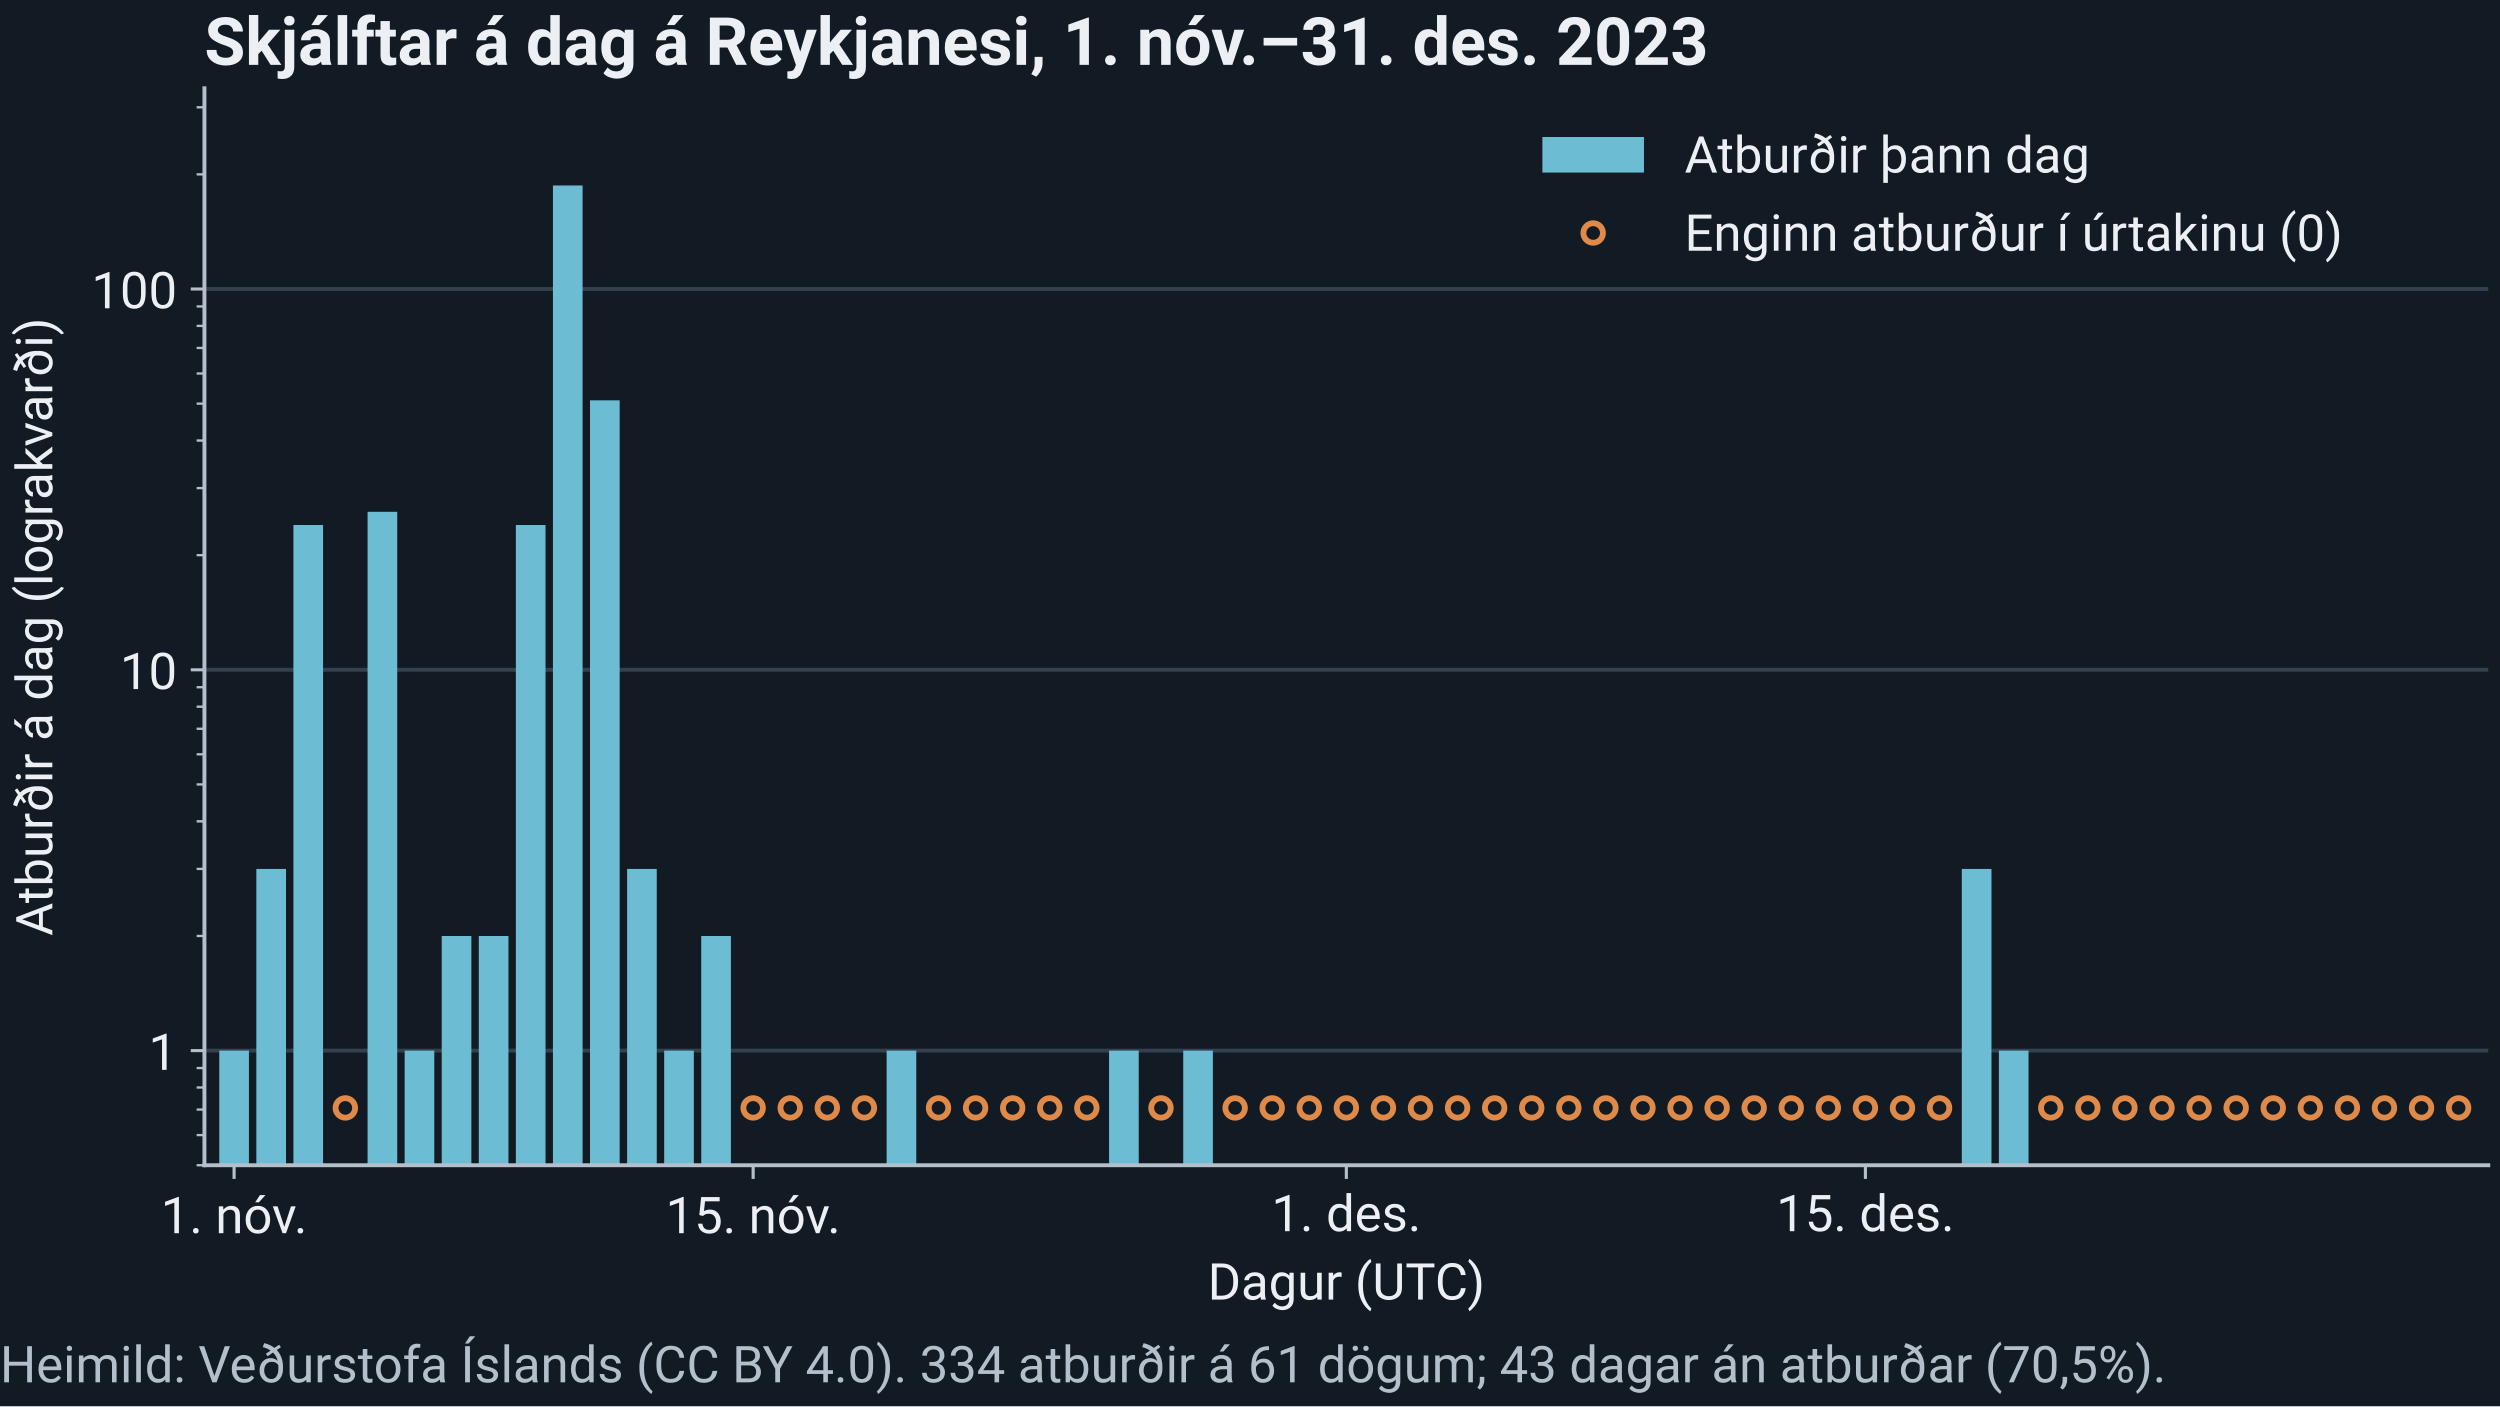
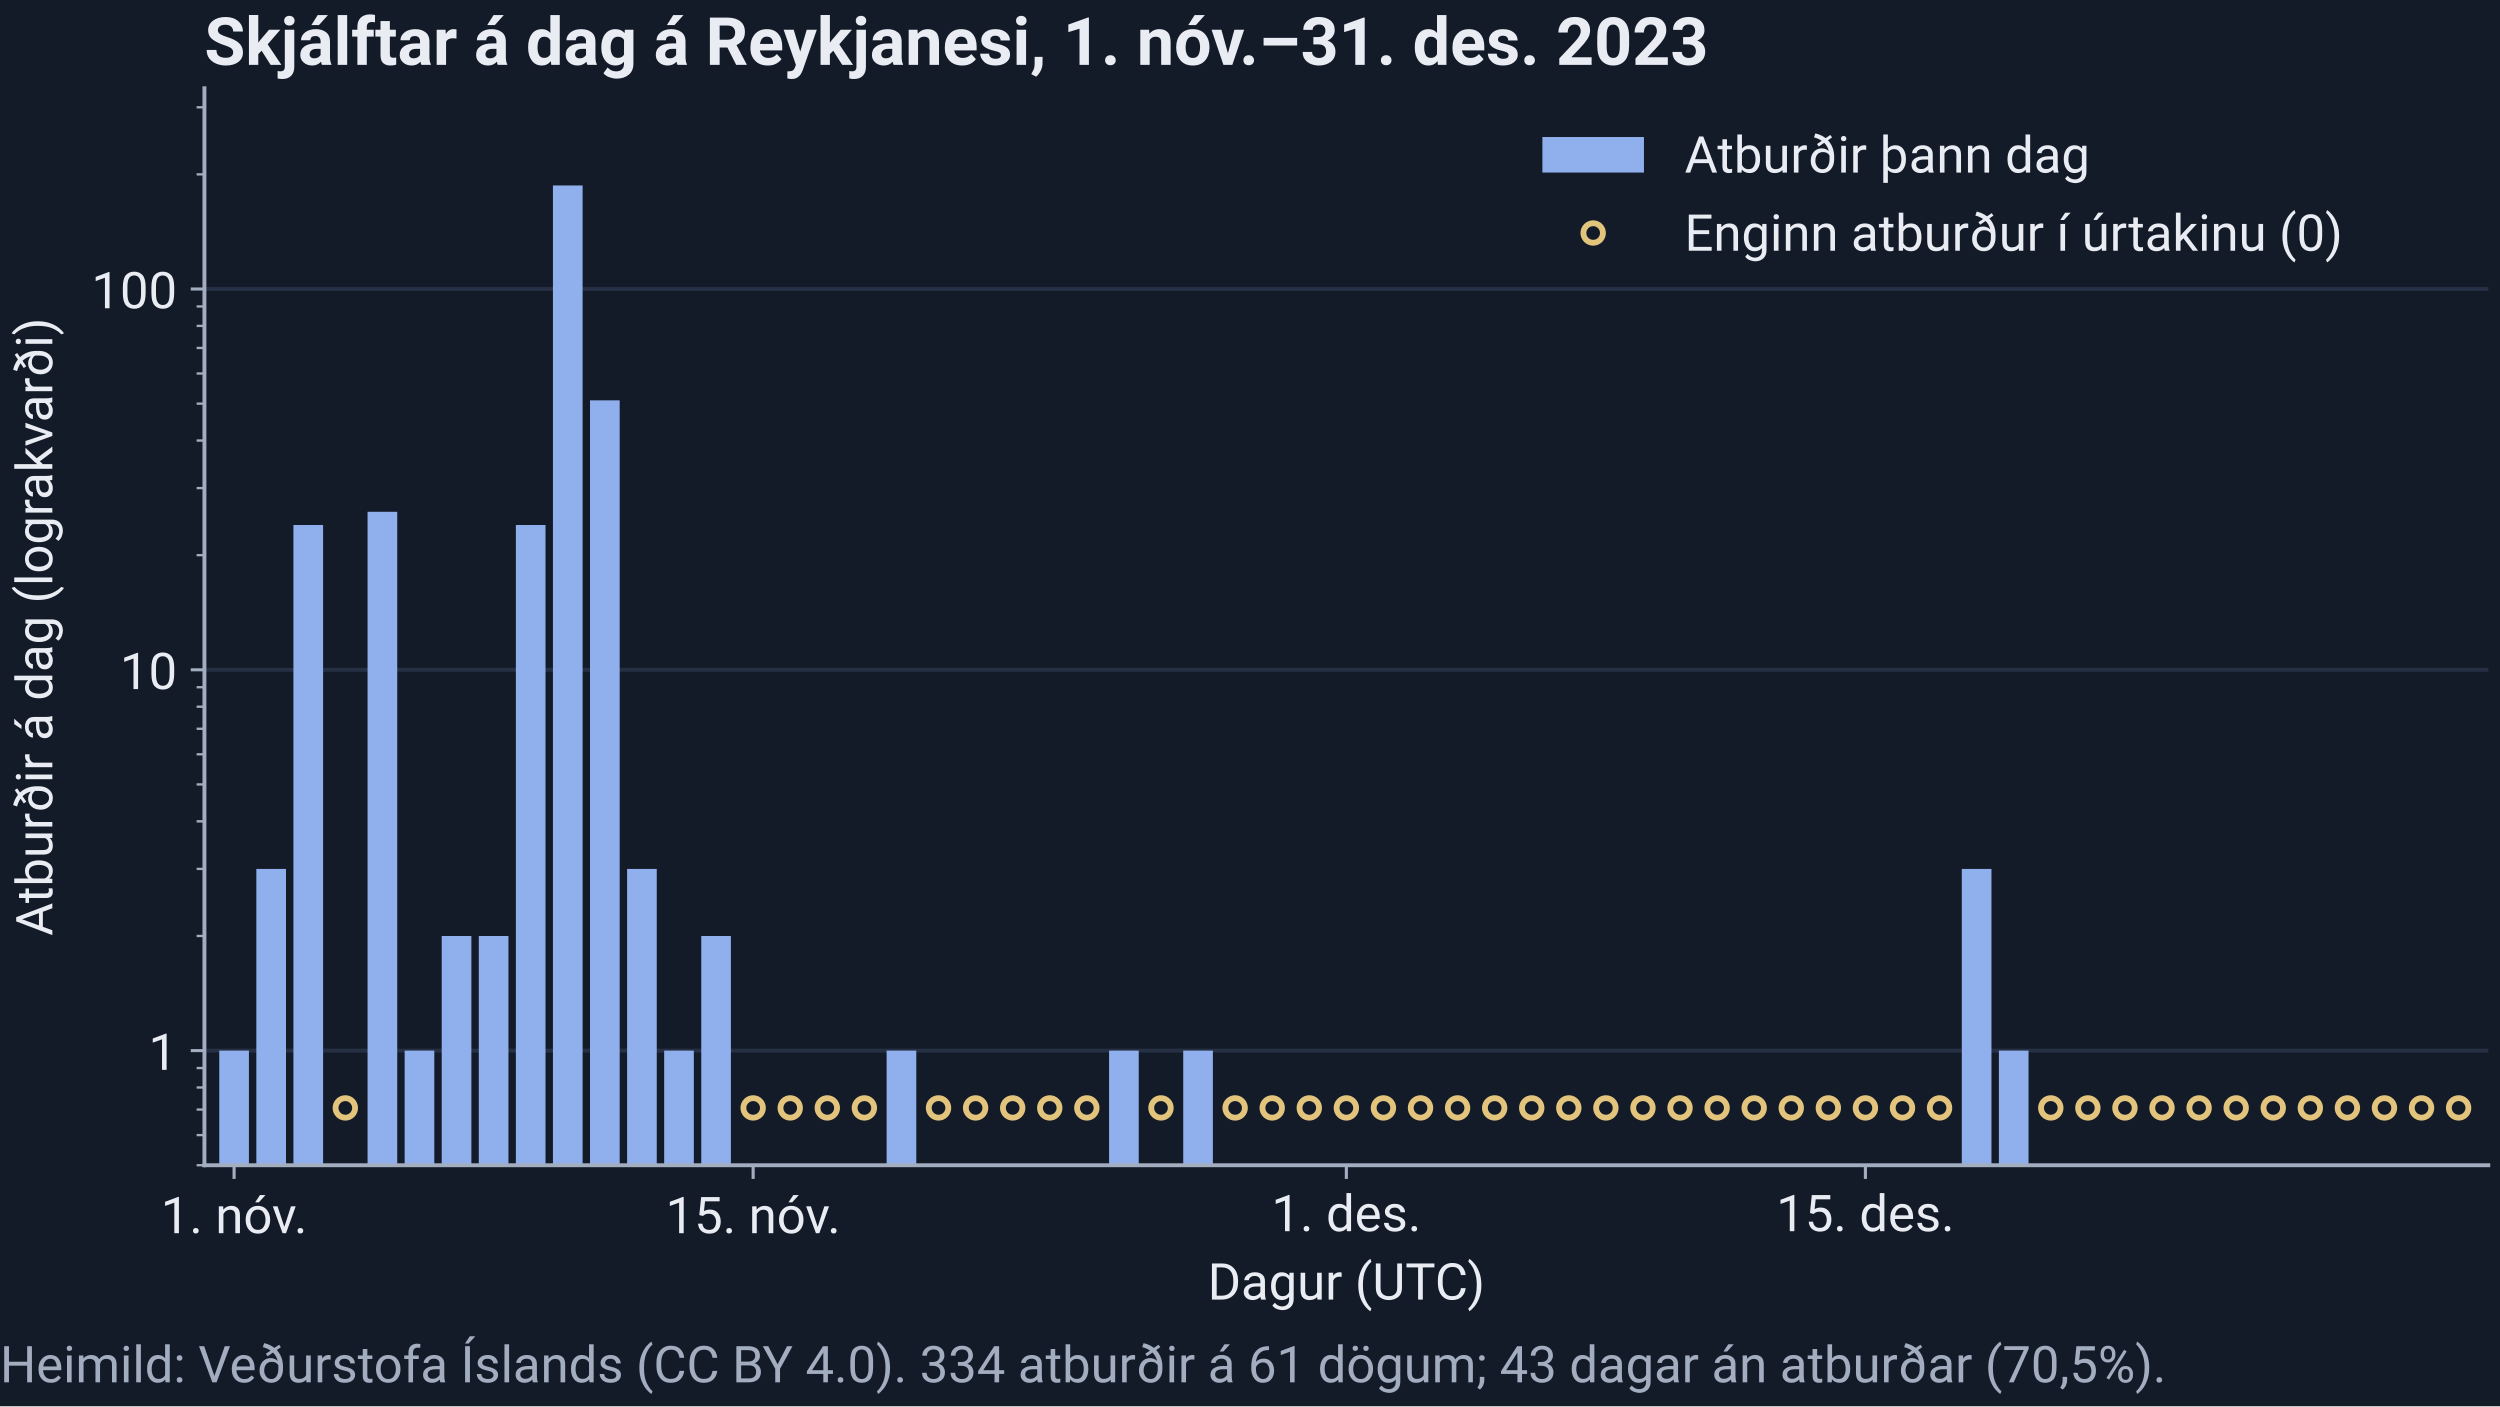
<svg xmlns="http://www.w3.org/2000/svg" xmlns:xlink="http://www.w3.org/1999/xlink" width="640pt" height="360pt" viewBox="0 0 640 360" version="1.1">
  <defs>
    <style type="text/css">*{stroke-linejoin: round; stroke-linecap: butt}</style>
  </defs>
  <g id="figure_1">
    <g id="patch_1">
-       <path d="M 0 360  L 640 360  L 640 0  L 0 0  z " style="fill: #121a23" />
+       <path d="M 0 360  L 640 360  L 640 0  L 0 0  z " style="fill: #141b28" />
    </g>
    <g id="axes_1">
      <g id="patch_2">
-         <path d="M 52.335 298.3  L 637 298.3  L 637 22.598  L 52.335 22.598  z " style="fill: #121a23" />
+         <path d="M 52.335 298.3  L 637 298.3  L 637 22.598  L 52.335 22.598  z " style="fill: #141b28" />
      </g>
      <g id="matplotlib.axis_1">
        <g id="xtick_1">
          <g id="line2d_1">
            <defs>
-               <path id="m4fb02575da" d="M 0 0  L 0 3.5  " style="stroke: #b4bfcc; stroke-width: 0.8" />
+               <path id="m8112f1a602" d="M 0 0  L 0 3.5  " style="stroke: #a3adc0; stroke-width: 0.8" />
            </defs>
            <g>
-               <use xlink:href="#m4fb02575da" x="59.928" y="298.3" style="fill: #b4bfcc; stroke: #b4bfcc; stroke-width: 0.8" />
+               <use xlink:href="#m8112f1a602" x="59.928" y="298.3" style="fill: #a3adc0; stroke: #a3adc0; stroke-width: 0.8" />
            </g>
          </g>
          <g id="text_1">
-             <text style="font-size: 13px; font-family: '-apple-system', 'BlinkMacSystemFont', 'Segoe UI', 'Roboto', 'Helvetica Neue', 'Arial', 'DejaVu Sans', sans-serif; text-anchor: middle; fill: #eceff3" x="59.928" y="315.698" transform="rotate(-0 59.92805 315.6977)">1. nóv.</text>
+             <text style="font-size: 13px; font-family: '-apple-system', 'BlinkMacSystemFont', 'Segoe UI', 'Roboto', 'Helvetica Neue', 'Arial', 'DejaVu Sans', sans-serif; text-anchor: middle; fill: #e9ecf2" x="59.928" y="315.698" transform="rotate(-0 59.92805 315.6977)">1. nóv.</text>
          </g>
        </g>
        <g id="xtick_2">
          <g id="line2d_2">
            <g>
-               <use xlink:href="#m4fb02575da" x="192.806" y="298.3" style="fill: #b4bfcc; stroke: #b4bfcc; stroke-width: 0.8" />
+               <use xlink:href="#m8112f1a602" x="192.806" y="298.3" style="fill: #a3adc0; stroke: #a3adc0; stroke-width: 0.8" />
            </g>
          </g>
          <g id="text_2">
-             <text style="font-size: 13px; font-family: '-apple-system', 'BlinkMacSystemFont', 'Segoe UI', 'Roboto', 'Helvetica Neue', 'Arial', 'DejaVu Sans', sans-serif; text-anchor: middle; fill: #eceff3" x="192.806" y="315.698" transform="rotate(-0 192.8064 315.6977)">15. nóv.</text>
+             <text style="font-size: 13px; font-family: '-apple-system', 'BlinkMacSystemFont', 'Segoe UI', 'Roboto', 'Helvetica Neue', 'Arial', 'DejaVu Sans', sans-serif; text-anchor: middle; fill: #e9ecf2" x="192.806" y="315.698" transform="rotate(-0 192.8064 315.6977)">15. nóv.</text>
          </g>
        </g>
        <g id="xtick_3">
          <g id="line2d_3">
            <g>
-               <use xlink:href="#m4fb02575da" x="344.667" y="298.3" style="fill: #b4bfcc; stroke: #b4bfcc; stroke-width: 0.8" />
+               <use xlink:href="#m8112f1a602" x="344.667" y="298.3" style="fill: #a3adc0; stroke: #a3adc0; stroke-width: 0.8" />
            </g>
          </g>
          <g id="text_3">
-             <text style="font-size: 13px; font-family: '-apple-system', 'BlinkMacSystemFont', 'Segoe UI', 'Roboto', 'Helvetica Neue', 'Arial', 'DejaVu Sans', sans-serif; text-anchor: middle; fill: #eceff3" x="344.667" y="315.178" transform="rotate(-0 344.6674 315.1777)">1. des.</text>
+             <text style="font-size: 13px; font-family: '-apple-system', 'BlinkMacSystemFont', 'Segoe UI', 'Roboto', 'Helvetica Neue', 'Arial', 'DejaVu Sans', sans-serif; text-anchor: middle; fill: #e9ecf2" x="344.667" y="315.178" transform="rotate(-0 344.6674 315.1777)">1. des.</text>
          </g>
        </g>
        <g id="xtick_4">
          <g id="line2d_4">
            <g>
-               <use xlink:href="#m4fb02575da" x="477.546" y="298.3" style="fill: #b4bfcc; stroke: #b4bfcc; stroke-width: 0.8" />
+               <use xlink:href="#m8112f1a602" x="477.546" y="298.3" style="fill: #a3adc0; stroke: #a3adc0; stroke-width: 0.8" />
            </g>
          </g>
          <g id="text_4">
-             <text style="font-size: 13px; font-family: '-apple-system', 'BlinkMacSystemFont', 'Segoe UI', 'Roboto', 'Helvetica Neue', 'Arial', 'DejaVu Sans', sans-serif; text-anchor: middle; fill: #eceff3" x="477.546" y="315.178" transform="rotate(-0 477.5457 315.1777)">15. des.</text>
+             <text style="font-size: 13px; font-family: '-apple-system', 'BlinkMacSystemFont', 'Segoe UI', 'Roboto', 'Helvetica Neue', 'Arial', 'DejaVu Sans', sans-serif; text-anchor: middle; fill: #e9ecf2" x="477.546" y="315.178" transform="rotate(-0 477.5457 315.1777)">15. des.</text>
          </g>
        </g>
        <g id="text_5">
-           <text style="font-size: 13px; font-family: '-apple-system', 'BlinkMacSystemFont', 'Segoe UI', 'Roboto', 'Helvetica Neue', 'Arial', 'DejaVu Sans', sans-serif; text-anchor: middle; fill: #eceff3" x="344.667" y="332.698" transform="rotate(-0 344.6674 332.6977)">Dagur (UTC)</text>
+           <text style="font-size: 13px; font-family: '-apple-system', 'BlinkMacSystemFont', 'Segoe UI', 'Roboto', 'Helvetica Neue', 'Arial', 'DejaVu Sans', sans-serif; text-anchor: middle; fill: #e9ecf2" x="344.667" y="332.698" transform="rotate(-0 344.6674 332.6977)">Dagur (UTC)</text>
        </g>
      </g>
      <g id="matplotlib.axis_2">
        <g id="ytick_1">
          <g id="line2d_5">
-             <path d="M 52.335 268.954  L 637 268.954  " clip-path="url(#p08344b167b)" style="fill: none; stroke: #33404f; stroke-linecap: square" />
+             <path d="M 52.335 268.954  L 637 268.954  " clip-path="url(#p08344b167b)" style="fill: none; stroke: #263044; stroke-linecap: square" />
          </g>
          <g id="line2d_6">
            <defs>
-               <path id="m20d109daaa" d="M 0 0  L -3.5 0  " style="stroke: #b4bfcc; stroke-width: 0.8" />
+               <path id="m22d62e904a" d="M 0 0  L -3.5 0  " style="stroke: #a3adc0; stroke-width: 0.8" />
            </defs>
            <g>
-               <use xlink:href="#m20d109daaa" x="52.335" y="268.954" style="fill: #b4bfcc; stroke: #b4bfcc; stroke-width: 0.8" />
+               <use xlink:href="#m22d62e904a" x="52.335" y="268.954" style="fill: #a3adc0; stroke: #a3adc0; stroke-width: 0.8" />
            </g>
          </g>
          <g id="text_6">
-             <text style="font-size: 13px; font-family: '-apple-system', 'BlinkMacSystemFont', 'Segoe UI', 'Roboto', 'Helvetica Neue', 'Arial', 'DejaVu Sans', sans-serif; text-anchor: end; fill: #eceff3" x="45.335" y="273.892" transform="rotate(-0 45.33501 273.8923)">1</text>
+             <text style="font-size: 13px; font-family: '-apple-system', 'BlinkMacSystemFont', 'Segoe UI', 'Roboto', 'Helvetica Neue', 'Arial', 'DejaVu Sans', sans-serif; text-anchor: end; fill: #e9ecf2" x="45.335" y="273.892" transform="rotate(-0 45.33501 273.8923)">1</text>
          </g>
        </g>
        <g id="ytick_2">
          <g id="line2d_7">
-             <path d="M 52.335 171.469  L 637 171.469  " clip-path="url(#p08344b167b)" style="fill: none; stroke: #33404f; stroke-linecap: square" />
+             <path d="M 52.335 171.469  L 637 171.469  " clip-path="url(#p08344b167b)" style="fill: none; stroke: #263044; stroke-linecap: square" />
          </g>
          <g id="line2d_8">
            <g>
-               <use xlink:href="#m20d109daaa" x="52.335" y="171.469" style="fill: #b4bfcc; stroke: #b4bfcc; stroke-width: 0.8" />
+               <use xlink:href="#m22d62e904a" x="52.335" y="171.469" style="fill: #a3adc0; stroke: #a3adc0; stroke-width: 0.8" />
            </g>
          </g>
          <g id="text_7">
-             <text style="font-size: 13px; font-family: '-apple-system', 'BlinkMacSystemFont', 'Segoe UI', 'Roboto', 'Helvetica Neue', 'Arial', 'DejaVu Sans', sans-serif; text-anchor: end; fill: #eceff3" x="45.335" y="176.407" transform="rotate(-0 45.33501 176.4071)">10</text>
+             <text style="font-size: 13px; font-family: '-apple-system', 'BlinkMacSystemFont', 'Segoe UI', 'Roboto', 'Helvetica Neue', 'Arial', 'DejaVu Sans', sans-serif; text-anchor: end; fill: #e9ecf2" x="45.335" y="176.407" transform="rotate(-0 45.33501 176.4071)">10</text>
          </g>
        </g>
        <g id="ytick_3">
          <g id="line2d_9">
-             <path d="M 52.335 73.983  L 637 73.983  " clip-path="url(#p08344b167b)" style="fill: none; stroke: #33404f; stroke-linecap: square" />
+             <path d="M 52.335 73.983  L 637 73.983  " clip-path="url(#p08344b167b)" style="fill: none; stroke: #263044; stroke-linecap: square" />
          </g>
          <g id="line2d_10">
            <g>
-               <use xlink:href="#m20d109daaa" x="52.335" y="73.983" style="fill: #b4bfcc; stroke: #b4bfcc; stroke-width: 0.8" />
+               <use xlink:href="#m22d62e904a" x="52.335" y="73.983" style="fill: #a3adc0; stroke: #a3adc0; stroke-width: 0.8" />
            </g>
          </g>
          <g id="text_8">
-             <text style="font-size: 13px; font-family: '-apple-system', 'BlinkMacSystemFont', 'Segoe UI', 'Roboto', 'Helvetica Neue', 'Arial', 'DejaVu Sans', sans-serif; text-anchor: end; fill: #eceff3" x="45.335" y="78.922" transform="rotate(-0 45.33501 78.92188)">100</text>
+             <text style="font-size: 13px; font-family: '-apple-system', 'BlinkMacSystemFont', 'Segoe UI', 'Roboto', 'Helvetica Neue', 'Arial', 'DejaVu Sans', sans-serif; text-anchor: end; fill: #e9ecf2" x="45.335" y="78.922" transform="rotate(-0 45.33501 78.92188)">100</text>
          </g>
        </g>
        <g id="ytick_4">
          <g id="line2d_11">
            <defs>
-               <path id="m96d3f6ca2f" d="M 0 0  L -2 0  " style="stroke: #b4bfcc; stroke-width: 0.6" />
+               <path id="m07fc46ffd0" d="M 0 0  L -2 0  " style="stroke: #a3adc0; stroke-width: 0.6" />
            </defs>
            <g>
-               <use xlink:href="#m96d3f6ca2f" x="52.335" y="298.3" style="fill: #b4bfcc; stroke: #b4bfcc; stroke-width: 0.6" />
+               <use xlink:href="#m07fc46ffd0" x="52.335" y="298.3" style="fill: #a3adc0; stroke: #a3adc0; stroke-width: 0.6" />
            </g>
          </g>
        </g>
        <g id="ytick_5">
          <g id="line2d_12">
            <g>
-               <use xlink:href="#m96d3f6ca2f" x="52.335" y="290.581" style="fill: #b4bfcc; stroke: #b4bfcc; stroke-width: 0.6" />
+               <use xlink:href="#m07fc46ffd0" x="52.335" y="290.581" style="fill: #a3adc0; stroke: #a3adc0; stroke-width: 0.6" />
            </g>
          </g>
        </g>
        <g id="ytick_6">
          <g id="line2d_13">
            <g>
-               <use xlink:href="#m96d3f6ca2f" x="52.335" y="284.054" style="fill: #b4bfcc; stroke: #b4bfcc; stroke-width: 0.6" />
+               <use xlink:href="#m07fc46ffd0" x="52.335" y="284.054" style="fill: #a3adc0; stroke: #a3adc0; stroke-width: 0.6" />
            </g>
          </g>
        </g>
        <g id="ytick_7">
          <g id="line2d_14">
            <g>
-               <use xlink:href="#m96d3f6ca2f" x="52.335" y="278.401" style="fill: #b4bfcc; stroke: #b4bfcc; stroke-width: 0.6" />
+               <use xlink:href="#m07fc46ffd0" x="52.335" y="278.401" style="fill: #a3adc0; stroke: #a3adc0; stroke-width: 0.6" />
            </g>
          </g>
        </g>
        <g id="ytick_8">
          <g id="line2d_15">
            <g>
-               <use xlink:href="#m96d3f6ca2f" x="52.335" y="273.414" style="fill: #b4bfcc; stroke: #b4bfcc; stroke-width: 0.6" />
+               <use xlink:href="#m07fc46ffd0" x="52.335" y="273.414" style="fill: #a3adc0; stroke: #a3adc0; stroke-width: 0.6" />
            </g>
          </g>
        </g>
        <g id="ytick_9">
          <g id="line2d_16">
            <g>
-               <use xlink:href="#m96d3f6ca2f" x="52.335" y="239.608" style="fill: #b4bfcc; stroke: #b4bfcc; stroke-width: 0.6" />
+               <use xlink:href="#m07fc46ffd0" x="52.335" y="239.608" style="fill: #a3adc0; stroke: #a3adc0; stroke-width: 0.6" />
            </g>
          </g>
        </g>
        <g id="ytick_10">
          <g id="line2d_17">
            <g>
-               <use xlink:href="#m96d3f6ca2f" x="52.335" y="222.442" style="fill: #b4bfcc; stroke: #b4bfcc; stroke-width: 0.6" />
+               <use xlink:href="#m07fc46ffd0" x="52.335" y="222.442" style="fill: #a3adc0; stroke: #a3adc0; stroke-width: 0.6" />
            </g>
          </g>
        </g>
        <g id="ytick_11">
          <g id="line2d_18">
            <g>
-               <use xlink:href="#m96d3f6ca2f" x="52.335" y="210.262" style="fill: #b4bfcc; stroke: #b4bfcc; stroke-width: 0.6" />
+               <use xlink:href="#m07fc46ffd0" x="52.335" y="210.262" style="fill: #a3adc0; stroke: #a3adc0; stroke-width: 0.6" />
            </g>
          </g>
        </g>
        <g id="ytick_12">
          <g id="line2d_19">
            <g>
-               <use xlink:href="#m96d3f6ca2f" x="52.335" y="200.815" style="fill: #b4bfcc; stroke: #b4bfcc; stroke-width: 0.6" />
+               <use xlink:href="#m07fc46ffd0" x="52.335" y="200.815" style="fill: #a3adc0; stroke: #a3adc0; stroke-width: 0.6" />
            </g>
          </g>
        </g>
        <g id="ytick_13">
          <g id="line2d_20">
            <g>
-               <use xlink:href="#m96d3f6ca2f" x="52.335" y="193.096" style="fill: #b4bfcc; stroke: #b4bfcc; stroke-width: 0.6" />
+               <use xlink:href="#m07fc46ffd0" x="52.335" y="193.096" style="fill: #a3adc0; stroke: #a3adc0; stroke-width: 0.6" />
            </g>
          </g>
        </g>
        <g id="ytick_14">
          <g id="line2d_21">
            <g>
-               <use xlink:href="#m96d3f6ca2f" x="52.335" y="186.569" style="fill: #b4bfcc; stroke: #b4bfcc; stroke-width: 0.6" />
+               <use xlink:href="#m07fc46ffd0" x="52.335" y="186.569" style="fill: #a3adc0; stroke: #a3adc0; stroke-width: 0.6" />
            </g>
          </g>
        </g>
        <g id="ytick_15">
          <g id="line2d_22">
            <g>
-               <use xlink:href="#m96d3f6ca2f" x="52.335" y="180.916" style="fill: #b4bfcc; stroke: #b4bfcc; stroke-width: 0.6" />
+               <use xlink:href="#m07fc46ffd0" x="52.335" y="180.916" style="fill: #a3adc0; stroke: #a3adc0; stroke-width: 0.6" />
            </g>
          </g>
        </g>
        <g id="ytick_16">
          <g id="line2d_23">
            <g>
-               <use xlink:href="#m96d3f6ca2f" x="52.335" y="175.929" style="fill: #b4bfcc; stroke: #b4bfcc; stroke-width: 0.6" />
+               <use xlink:href="#m07fc46ffd0" x="52.335" y="175.929" style="fill: #a3adc0; stroke: #a3adc0; stroke-width: 0.6" />
            </g>
          </g>
        </g>
        <g id="ytick_17">
          <g id="line2d_24">
            <g>
-               <use xlink:href="#m96d3f6ca2f" x="52.335" y="142.123" style="fill: #b4bfcc; stroke: #b4bfcc; stroke-width: 0.6" />
+               <use xlink:href="#m07fc46ffd0" x="52.335" y="142.123" style="fill: #a3adc0; stroke: #a3adc0; stroke-width: 0.6" />
            </g>
          </g>
        </g>
        <g id="ytick_18">
          <g id="line2d_25">
            <g>
-               <use xlink:href="#m96d3f6ca2f" x="52.335" y="124.956" style="fill: #b4bfcc; stroke: #b4bfcc; stroke-width: 0.6" />
+               <use xlink:href="#m07fc46ffd0" x="52.335" y="124.956" style="fill: #a3adc0; stroke: #a3adc0; stroke-width: 0.6" />
            </g>
          </g>
        </g>
        <g id="ytick_19">
          <g id="line2d_26">
            <g>
-               <use xlink:href="#m96d3f6ca2f" x="52.335" y="112.777" style="fill: #b4bfcc; stroke: #b4bfcc; stroke-width: 0.6" />
+               <use xlink:href="#m07fc46ffd0" x="52.335" y="112.777" style="fill: #a3adc0; stroke: #a3adc0; stroke-width: 0.6" />
            </g>
          </g>
        </g>
        <g id="ytick_20">
          <g id="line2d_27">
            <g>
-               <use xlink:href="#m96d3f6ca2f" x="52.335" y="103.329" style="fill: #b4bfcc; stroke: #b4bfcc; stroke-width: 0.6" />
+               <use xlink:href="#m07fc46ffd0" x="52.335" y="103.329" style="fill: #a3adc0; stroke: #a3adc0; stroke-width: 0.6" />
            </g>
          </g>
        </g>
        <g id="ytick_21">
          <g id="line2d_28">
            <g>
-               <use xlink:href="#m96d3f6ca2f" x="52.335" y="95.61" style="fill: #b4bfcc; stroke: #b4bfcc; stroke-width: 0.6" />
+               <use xlink:href="#m07fc46ffd0" x="52.335" y="95.61" style="fill: #a3adc0; stroke: #a3adc0; stroke-width: 0.6" />
            </g>
          </g>
        </g>
        <g id="ytick_22">
          <g id="line2d_29">
            <g>
-               <use xlink:href="#m96d3f6ca2f" x="52.335" y="89.084" style="fill: #b4bfcc; stroke: #b4bfcc; stroke-width: 0.6" />
+               <use xlink:href="#m07fc46ffd0" x="52.335" y="89.084" style="fill: #a3adc0; stroke: #a3adc0; stroke-width: 0.6" />
            </g>
          </g>
        </g>
        <g id="ytick_23">
          <g id="line2d_30">
            <g>
-               <use xlink:href="#m96d3f6ca2f" x="52.335" y="83.431" style="fill: #b4bfcc; stroke: #b4bfcc; stroke-width: 0.6" />
+               <use xlink:href="#m07fc46ffd0" x="52.335" y="83.431" style="fill: #a3adc0; stroke: #a3adc0; stroke-width: 0.6" />
            </g>
          </g>
        </g>
        <g id="ytick_24">
          <g id="line2d_31">
            <g>
-               <use xlink:href="#m96d3f6ca2f" x="52.335" y="78.444" style="fill: #b4bfcc; stroke: #b4bfcc; stroke-width: 0.6" />
+               <use xlink:href="#m07fc46ffd0" x="52.335" y="78.444" style="fill: #a3adc0; stroke: #a3adc0; stroke-width: 0.6" />
            </g>
          </g>
        </g>
        <g id="ytick_25">
          <g id="line2d_32">
            <g>
-               <use xlink:href="#m96d3f6ca2f" x="52.335" y="44.637" style="fill: #b4bfcc; stroke: #b4bfcc; stroke-width: 0.6" />
+               <use xlink:href="#m07fc46ffd0" x="52.335" y="44.637" style="fill: #a3adc0; stroke: #a3adc0; stroke-width: 0.6" />
            </g>
          </g>
        </g>
        <g id="ytick_26">
          <g id="line2d_33">
            <g>
-               <use xlink:href="#m96d3f6ca2f" x="52.335" y="27.471" style="fill: #b4bfcc; stroke: #b4bfcc; stroke-width: 0.6" />
+               <use xlink:href="#m07fc46ffd0" x="52.335" y="27.471" style="fill: #a3adc0; stroke: #a3adc0; stroke-width: 0.6" />
            </g>
          </g>
        </g>
        <g id="text_9">
-           <text style="font-size: 13px; font-family: '-apple-system', 'BlinkMacSystemFont', 'Segoe UI', 'Roboto', 'Helvetica Neue', 'Arial', 'DejaVu Sans', sans-serif; text-anchor: middle; fill: #eceff3" x="13.398" y="160.449" transform="rotate(-90 13.39821 160.4487)">Atburðir á dag (lograkvarði)</text>
+           <text style="font-size: 13px; font-family: '-apple-system', 'BlinkMacSystemFont', 'Segoe UI', 'Roboto', 'Helvetica Neue', 'Arial', 'DejaVu Sans', sans-serif; text-anchor: middle; fill: #e9ecf2" x="13.398" y="160.449" transform="rotate(-90 13.39821 160.4487)">Atburðir á dag (lograkvarði)</text>
        </g>
      </g>
      <g id="patch_3">
-         <path d="M 56.132 298.3  L 63.725 298.3  L 63.725 268.954  L 56.132 268.954  z " clip-path="url(#p08344b167b)" style="fill: #6cbcd4" />
+         <path d="M 56.132 298.3  L 63.725 298.3  L 63.725 268.954  L 56.132 268.954  z " clip-path="url(#p08344b167b)" style="fill: #8fb0ec" />
      </g>
      <g id="patch_4">
-         <path d="M 65.623 298.3  L 73.216 298.3  L 73.216 222.442  L 65.623 222.442  z " clip-path="url(#p08344b167b)" style="fill: #6cbcd4" />
+         <path d="M 65.623 298.3  L 73.216 298.3  L 73.216 222.442  L 65.623 222.442  z " clip-path="url(#p08344b167b)" style="fill: #8fb0ec" />
      </g>
      <g id="patch_5">
-         <path d="M 75.114 298.3  L 82.707 298.3  L 82.707 134.404  L 75.114 134.404  z " clip-path="url(#p08344b167b)" style="fill: #6cbcd4" />
+         <path d="M 75.114 298.3  L 82.707 298.3  L 82.707 134.404  L 75.114 134.404  z " clip-path="url(#p08344b167b)" style="fill: #8fb0ec" />
      </g>
      <g id="patch_6">
-         <path d="M 94.097 298.3  L 101.69 298.3  L 101.69 131.015  L 94.097 131.015  z " clip-path="url(#p08344b167b)" style="fill: #6cbcd4" />
+         <path d="M 94.097 298.3  L 101.69 298.3  L 101.69 131.015  L 94.097 131.015  z " clip-path="url(#p08344b167b)" style="fill: #8fb0ec" />
      </g>
      <g id="patch_7">
-         <path d="M 103.588 298.3  L 111.181 298.3  L 111.181 268.954  L 103.588 268.954  z " clip-path="url(#p08344b167b)" style="fill: #6cbcd4" />
+         <path d="M 103.588 298.3  L 111.181 298.3  L 111.181 268.954  L 103.588 268.954  z " clip-path="url(#p08344b167b)" style="fill: #8fb0ec" />
      </g>
      <g id="patch_8">
-         <path d="M 113.079 298.3  L 120.672 298.3  L 120.672 239.608  L 113.079 239.608  z " clip-path="url(#p08344b167b)" style="fill: #6cbcd4" />
+         <path d="M 113.079 298.3  L 120.672 298.3  L 120.672 239.608  L 113.079 239.608  z " clip-path="url(#p08344b167b)" style="fill: #8fb0ec" />
      </g>
      <g id="patch_9">
-         <path d="M 122.571 298.3  L 130.164 298.3  L 130.164 239.608  L 122.571 239.608  z " clip-path="url(#p08344b167b)" style="fill: #6cbcd4" />
+         <path d="M 122.571 298.3  L 130.164 298.3  L 130.164 239.608  L 122.571 239.608  z " clip-path="url(#p08344b167b)" style="fill: #8fb0ec" />
      </g>
      <g id="patch_10">
-         <path d="M 132.062 298.3  L 139.655 298.3  L 139.655 134.404  L 132.062 134.404  z " clip-path="url(#p08344b167b)" style="fill: #6cbcd4" />
+         <path d="M 132.062 298.3  L 139.655 298.3  L 139.655 134.404  L 132.062 134.404  z " clip-path="url(#p08344b167b)" style="fill: #8fb0ec" />
      </g>
      <g id="patch_11">
-         <path d="M 141.553 298.3  L 149.146 298.3  L 149.146 47.483  L 141.553 47.483  z " clip-path="url(#p08344b167b)" style="fill: #6cbcd4" />
+         <path d="M 141.553 298.3  L 149.146 298.3  L 149.146 47.483  L 141.553 47.483  z " clip-path="url(#p08344b167b)" style="fill: #8fb0ec" />
      </g>
      <g id="patch_12">
-         <path d="M 151.045 298.3  L 158.638 298.3  L 158.638 102.491  L 151.045 102.491  z " clip-path="url(#p08344b167b)" style="fill: #6cbcd4" />
+         <path d="M 151.045 298.3  L 158.638 298.3  L 158.638 102.491  L 151.045 102.491  z " clip-path="url(#p08344b167b)" style="fill: #8fb0ec" />
      </g>
      <g id="patch_13">
-         <path d="M 160.536 298.3  L 168.129 298.3  L 168.129 222.442  L 160.536 222.442  z " clip-path="url(#p08344b167b)" style="fill: #6cbcd4" />
+         <path d="M 160.536 298.3  L 168.129 298.3  L 168.129 222.442  L 160.536 222.442  z " clip-path="url(#p08344b167b)" style="fill: #8fb0ec" />
      </g>
      <g id="patch_14">
-         <path d="M 170.027 298.3  L 177.62 298.3  L 177.62 268.954  L 170.027 268.954  z " clip-path="url(#p08344b167b)" style="fill: #6cbcd4" />
+         <path d="M 170.027 298.3  L 177.62 298.3  L 177.62 268.954  L 170.027 268.954  z " clip-path="url(#p08344b167b)" style="fill: #8fb0ec" />
      </g>
      <g id="patch_15">
-         <path d="M 179.519 298.3  L 187.112 298.3  L 187.112 239.608  L 179.519 239.608  z " clip-path="url(#p08344b167b)" style="fill: #6cbcd4" />
+         <path d="M 179.519 298.3  L 187.112 298.3  L 187.112 239.608  L 179.519 239.608  z " clip-path="url(#p08344b167b)" style="fill: #8fb0ec" />
      </g>
      <g id="patch_16">
-         <path d="M 226.975 298.3  L 234.568 298.3  L 234.568 268.954  L 226.975 268.954  z " clip-path="url(#p08344b167b)" style="fill: #6cbcd4" />
+         <path d="M 226.975 298.3  L 234.568 298.3  L 234.568 268.954  L 226.975 268.954  z " clip-path="url(#p08344b167b)" style="fill: #8fb0ec" />
      </g>
      <g id="patch_17">
-         <path d="M 283.923 298.3  L 291.516 298.3  L 291.516 268.954  L 283.923 268.954  z " clip-path="url(#p08344b167b)" style="fill: #6cbcd4" />
+         <path d="M 283.923 298.3  L 291.516 298.3  L 291.516 268.954  L 283.923 268.954  z " clip-path="url(#p08344b167b)" style="fill: #8fb0ec" />
      </g>
      <g id="patch_18">
-         <path d="M 302.906 298.3  L 310.499 298.3  L 310.499 268.954  L 302.906 268.954  z " clip-path="url(#p08344b167b)" style="fill: #6cbcd4" />
+         <path d="M 302.906 298.3  L 310.499 298.3  L 310.499 268.954  L 302.906 268.954  z " clip-path="url(#p08344b167b)" style="fill: #8fb0ec" />
      </g>
      <g id="patch_19">
-         <path d="M 502.223 298.3  L 509.816 298.3  L 509.816 222.442  L 502.223 222.442  z " clip-path="url(#p08344b167b)" style="fill: #6cbcd4" />
+         <path d="M 502.223 298.3  L 509.816 298.3  L 509.816 222.442  L 502.223 222.442  z " clip-path="url(#p08344b167b)" style="fill: #8fb0ec" />
      </g>
      <g id="patch_20">
-         <path d="M 511.714 298.3  L 519.308 298.3  L 519.308 268.954  L 511.714 268.954  z " clip-path="url(#p08344b167b)" style="fill: #6cbcd4" />
+         <path d="M 511.714 298.3  L 519.308 298.3  L 519.308 268.954  L 511.714 268.954  z " clip-path="url(#p08344b167b)" style="fill: #8fb0ec" />
      </g>
      <g id="null-dagar">
        <defs>
-           <path id="mbd505531af" d="M 0 2.5  C 0.663 2.5 1.299 2.237 1.768 1.768  C 2.237 1.299 2.5 0.663 2.5 0  C 2.5 -0.663 2.237 -1.299 1.768 -1.768  C 1.299 -2.237 0.663 -2.5 0 -2.5  C -0.663 -2.5 -1.299 -2.237 -1.768 -1.768  C -2.237 -1.299 -2.5 -0.663 -2.5 0  C -2.5 0.663 -2.237 1.299 -1.768 1.768  C -1.299 2.237 -0.663 2.5 0 2.5  z " style="stroke: #e08a4a; stroke-width: 1.5" />
+           <path id="me3548c5450" d="M 0 2.5  C 0.663 2.5 1.299 2.237 1.768 1.768  C 2.237 1.299 2.5 0.663 2.5 0  C 2.5 -0.663 2.237 -1.299 1.768 -1.768  C 1.299 -2.237 0.663 -2.5 0 -2.5  C -0.663 -2.5 -1.299 -2.237 -1.768 -1.768  C -2.237 -1.299 -2.5 -0.663 -2.5 0  C -2.5 0.663 -2.237 1.299 -1.768 1.768  C -1.299 2.237 -0.663 2.5 0 2.5  z " style="stroke: #e3c47d; stroke-width: 1.5" />
        </defs>
        <g clip-path="url(#p08344b167b)">
-           <use xlink:href="#mbd505531af" x="88.402" y="283.627" style="fill-opacity: 0; stroke: #e08a4a; stroke-width: 1.5" />
-           <use xlink:href="#mbd505531af" x="192.806" y="283.627" style="fill-opacity: 0; stroke: #e08a4a; stroke-width: 1.5" />
-           <use xlink:href="#mbd505531af" x="202.298" y="283.627" style="fill-opacity: 0; stroke: #e08a4a; stroke-width: 1.5" />
-           <use xlink:href="#mbd505531af" x="211.789" y="283.627" style="fill-opacity: 0; stroke: #e08a4a; stroke-width: 1.5" />
-           <use xlink:href="#mbd505531af" x="221.28" y="283.627" style="fill-opacity: 0; stroke: #e08a4a; stroke-width: 1.5" />
-           <use xlink:href="#mbd505531af" x="240.263" y="283.627" style="fill-opacity: 0; stroke: #e08a4a; stroke-width: 1.5" />
-           <use xlink:href="#mbd505531af" x="249.754" y="283.627" style="fill-opacity: 0; stroke: #e08a4a; stroke-width: 1.5" />
-           <use xlink:href="#mbd505531af" x="259.246" y="283.627" style="fill-opacity: 0; stroke: #e08a4a; stroke-width: 1.5" />
-           <use xlink:href="#mbd505531af" x="268.737" y="283.627" style="fill-opacity: 0; stroke: #e08a4a; stroke-width: 1.5" />
-           <use xlink:href="#mbd505531af" x="278.228" y="283.627" style="fill-opacity: 0; stroke: #e08a4a; stroke-width: 1.5" />
-           <use xlink:href="#mbd505531af" x="297.211" y="283.627" style="fill-opacity: 0; stroke: #e08a4a; stroke-width: 1.5" />
-           <use xlink:href="#mbd505531af" x="316.193" y="283.627" style="fill-opacity: 0; stroke: #e08a4a; stroke-width: 1.5" />
-           <use xlink:href="#mbd505531af" x="325.685" y="283.627" style="fill-opacity: 0; stroke: #e08a4a; stroke-width: 1.5" />
-           <use xlink:href="#mbd505531af" x="335.176" y="283.627" style="fill-opacity: 0; stroke: #e08a4a; stroke-width: 1.5" />
-           <use xlink:href="#mbd505531af" x="344.667" y="283.627" style="fill-opacity: 0; stroke: #e08a4a; stroke-width: 1.5" />
-           <use xlink:href="#mbd505531af" x="354.159" y="283.627" style="fill-opacity: 0; stroke: #e08a4a; stroke-width: 1.5" />
-           <use xlink:href="#mbd505531af" x="363.65" y="283.627" style="fill-opacity: 0; stroke: #e08a4a; stroke-width: 1.5" />
-           <use xlink:href="#mbd505531af" x="373.141" y="283.627" style="fill-opacity: 0; stroke: #e08a4a; stroke-width: 1.5" />
-           <use xlink:href="#mbd505531af" x="382.633" y="283.627" style="fill-opacity: 0; stroke: #e08a4a; stroke-width: 1.5" />
-           <use xlink:href="#mbd505531af" x="392.124" y="283.627" style="fill-opacity: 0; stroke: #e08a4a; stroke-width: 1.5" />
-           <use xlink:href="#mbd505531af" x="401.615" y="283.627" style="fill-opacity: 0; stroke: #e08a4a; stroke-width: 1.5" />
-           <use xlink:href="#mbd505531af" x="411.107" y="283.627" style="fill-opacity: 0; stroke: #e08a4a; stroke-width: 1.5" />
-           <use xlink:href="#mbd505531af" x="420.598" y="283.627" style="fill-opacity: 0; stroke: #e08a4a; stroke-width: 1.5" />
-           <use xlink:href="#mbd505531af" x="430.089" y="283.627" style="fill-opacity: 0; stroke: #e08a4a; stroke-width: 1.5" />
-           <use xlink:href="#mbd505531af" x="439.58" y="283.627" style="fill-opacity: 0; stroke: #e08a4a; stroke-width: 1.5" />
-           <use xlink:href="#mbd505531af" x="449.072" y="283.627" style="fill-opacity: 0; stroke: #e08a4a; stroke-width: 1.5" />
-           <use xlink:href="#mbd505531af" x="458.563" y="283.627" style="fill-opacity: 0; stroke: #e08a4a; stroke-width: 1.5" />
-           <use xlink:href="#mbd505531af" x="468.054" y="283.627" style="fill-opacity: 0; stroke: #e08a4a; stroke-width: 1.5" />
-           <use xlink:href="#mbd505531af" x="477.546" y="283.627" style="fill-opacity: 0; stroke: #e08a4a; stroke-width: 1.5" />
-           <use xlink:href="#mbd505531af" x="487.037" y="283.627" style="fill-opacity: 0; stroke: #e08a4a; stroke-width: 1.5" />
-           <use xlink:href="#mbd505531af" x="496.528" y="283.627" style="fill-opacity: 0; stroke: #e08a4a; stroke-width: 1.5" />
-           <use xlink:href="#mbd505531af" x="525.002" y="283.627" style="fill-opacity: 0; stroke: #e08a4a; stroke-width: 1.5" />
-           <use xlink:href="#mbd505531af" x="534.494" y="283.627" style="fill-opacity: 0; stroke: #e08a4a; stroke-width: 1.5" />
-           <use xlink:href="#mbd505531af" x="543.985" y="283.627" style="fill-opacity: 0; stroke: #e08a4a; stroke-width: 1.5" />
-           <use xlink:href="#mbd505531af" x="553.476" y="283.627" style="fill-opacity: 0; stroke: #e08a4a; stroke-width: 1.5" />
-           <use xlink:href="#mbd505531af" x="562.968" y="283.627" style="fill-opacity: 0; stroke: #e08a4a; stroke-width: 1.5" />
-           <use xlink:href="#mbd505531af" x="572.459" y="283.627" style="fill-opacity: 0; stroke: #e08a4a; stroke-width: 1.5" />
-           <use xlink:href="#mbd505531af" x="581.95" y="283.627" style="fill-opacity: 0; stroke: #e08a4a; stroke-width: 1.5" />
-           <use xlink:href="#mbd505531af" x="591.441" y="283.627" style="fill-opacity: 0; stroke: #e08a4a; stroke-width: 1.5" />
-           <use xlink:href="#mbd505531af" x="600.933" y="283.627" style="fill-opacity: 0; stroke: #e08a4a; stroke-width: 1.5" />
-           <use xlink:href="#mbd505531af" x="610.424" y="283.627" style="fill-opacity: 0; stroke: #e08a4a; stroke-width: 1.5" />
-           <use xlink:href="#mbd505531af" x="619.915" y="283.627" style="fill-opacity: 0; stroke: #e08a4a; stroke-width: 1.5" />
-           <use xlink:href="#mbd505531af" x="629.407" y="283.627" style="fill-opacity: 0; stroke: #e08a4a; stroke-width: 1.5" />
+           <use xlink:href="#me3548c5450" x="88.402" y="283.627" style="fill-opacity: 0; stroke: #e3c47d; stroke-width: 1.5" />
+           <use xlink:href="#me3548c5450" x="192.806" y="283.627" style="fill-opacity: 0; stroke: #e3c47d; stroke-width: 1.5" />
+           <use xlink:href="#me3548c5450" x="202.298" y="283.627" style="fill-opacity: 0; stroke: #e3c47d; stroke-width: 1.5" />
+           <use xlink:href="#me3548c5450" x="211.789" y="283.627" style="fill-opacity: 0; stroke: #e3c47d; stroke-width: 1.5" />
+           <use xlink:href="#me3548c5450" x="221.28" y="283.627" style="fill-opacity: 0; stroke: #e3c47d; stroke-width: 1.5" />
+           <use xlink:href="#me3548c5450" x="240.263" y="283.627" style="fill-opacity: 0; stroke: #e3c47d; stroke-width: 1.5" />
+           <use xlink:href="#me3548c5450" x="249.754" y="283.627" style="fill-opacity: 0; stroke: #e3c47d; stroke-width: 1.5" />
+           <use xlink:href="#me3548c5450" x="259.246" y="283.627" style="fill-opacity: 0; stroke: #e3c47d; stroke-width: 1.5" />
+           <use xlink:href="#me3548c5450" x="268.737" y="283.627" style="fill-opacity: 0; stroke: #e3c47d; stroke-width: 1.5" />
+           <use xlink:href="#me3548c5450" x="278.228" y="283.627" style="fill-opacity: 0; stroke: #e3c47d; stroke-width: 1.5" />
+           <use xlink:href="#me3548c5450" x="297.211" y="283.627" style="fill-opacity: 0; stroke: #e3c47d; stroke-width: 1.5" />
+           <use xlink:href="#me3548c5450" x="316.193" y="283.627" style="fill-opacity: 0; stroke: #e3c47d; stroke-width: 1.5" />
+           <use xlink:href="#me3548c5450" x="325.685" y="283.627" style="fill-opacity: 0; stroke: #e3c47d; stroke-width: 1.5" />
+           <use xlink:href="#me3548c5450" x="335.176" y="283.627" style="fill-opacity: 0; stroke: #e3c47d; stroke-width: 1.5" />
+           <use xlink:href="#me3548c5450" x="344.667" y="283.627" style="fill-opacity: 0; stroke: #e3c47d; stroke-width: 1.5" />
+           <use xlink:href="#me3548c5450" x="354.159" y="283.627" style="fill-opacity: 0; stroke: #e3c47d; stroke-width: 1.5" />
+           <use xlink:href="#me3548c5450" x="363.65" y="283.627" style="fill-opacity: 0; stroke: #e3c47d; stroke-width: 1.5" />
+           <use xlink:href="#me3548c5450" x="373.141" y="283.627" style="fill-opacity: 0; stroke: #e3c47d; stroke-width: 1.5" />
+           <use xlink:href="#me3548c5450" x="382.633" y="283.627" style="fill-opacity: 0; stroke: #e3c47d; stroke-width: 1.5" />
+           <use xlink:href="#me3548c5450" x="392.124" y="283.627" style="fill-opacity: 0; stroke: #e3c47d; stroke-width: 1.5" />
+           <use xlink:href="#me3548c5450" x="401.615" y="283.627" style="fill-opacity: 0; stroke: #e3c47d; stroke-width: 1.5" />
+           <use xlink:href="#me3548c5450" x="411.107" y="283.627" style="fill-opacity: 0; stroke: #e3c47d; stroke-width: 1.5" />
+           <use xlink:href="#me3548c5450" x="420.598" y="283.627" style="fill-opacity: 0; stroke: #e3c47d; stroke-width: 1.5" />
+           <use xlink:href="#me3548c5450" x="430.089" y="283.627" style="fill-opacity: 0; stroke: #e3c47d; stroke-width: 1.5" />
+           <use xlink:href="#me3548c5450" x="439.58" y="283.627" style="fill-opacity: 0; stroke: #e3c47d; stroke-width: 1.5" />
+           <use xlink:href="#me3548c5450" x="449.072" y="283.627" style="fill-opacity: 0; stroke: #e3c47d; stroke-width: 1.5" />
+           <use xlink:href="#me3548c5450" x="458.563" y="283.627" style="fill-opacity: 0; stroke: #e3c47d; stroke-width: 1.5" />
+           <use xlink:href="#me3548c5450" x="468.054" y="283.627" style="fill-opacity: 0; stroke: #e3c47d; stroke-width: 1.5" />
+           <use xlink:href="#me3548c5450" x="477.546" y="283.627" style="fill-opacity: 0; stroke: #e3c47d; stroke-width: 1.5" />
+           <use xlink:href="#me3548c5450" x="487.037" y="283.627" style="fill-opacity: 0; stroke: #e3c47d; stroke-width: 1.5" />
+           <use xlink:href="#me3548c5450" x="496.528" y="283.627" style="fill-opacity: 0; stroke: #e3c47d; stroke-width: 1.5" />
+           <use xlink:href="#me3548c5450" x="525.002" y="283.627" style="fill-opacity: 0; stroke: #e3c47d; stroke-width: 1.5" />
+           <use xlink:href="#me3548c5450" x="534.494" y="283.627" style="fill-opacity: 0; stroke: #e3c47d; stroke-width: 1.5" />
+           <use xlink:href="#me3548c5450" x="543.985" y="283.627" style="fill-opacity: 0; stroke: #e3c47d; stroke-width: 1.5" />
+           <use xlink:href="#me3548c5450" x="553.476" y="283.627" style="fill-opacity: 0; stroke: #e3c47d; stroke-width: 1.5" />
+           <use xlink:href="#me3548c5450" x="562.968" y="283.627" style="fill-opacity: 0; stroke: #e3c47d; stroke-width: 1.5" />
+           <use xlink:href="#me3548c5450" x="572.459" y="283.627" style="fill-opacity: 0; stroke: #e3c47d; stroke-width: 1.5" />
+           <use xlink:href="#me3548c5450" x="581.95" y="283.627" style="fill-opacity: 0; stroke: #e3c47d; stroke-width: 1.5" />
+           <use xlink:href="#me3548c5450" x="591.441" y="283.627" style="fill-opacity: 0; stroke: #e3c47d; stroke-width: 1.5" />
+           <use xlink:href="#me3548c5450" x="600.933" y="283.627" style="fill-opacity: 0; stroke: #e3c47d; stroke-width: 1.5" />
+           <use xlink:href="#me3548c5450" x="610.424" y="283.627" style="fill-opacity: 0; stroke: #e3c47d; stroke-width: 1.5" />
+           <use xlink:href="#me3548c5450" x="619.915" y="283.627" style="fill-opacity: 0; stroke: #e3c47d; stroke-width: 1.5" />
+           <use xlink:href="#me3548c5450" x="629.407" y="283.627" style="fill-opacity: 0; stroke: #e3c47d; stroke-width: 1.5" />
        </g>
      </g>
      <g id="patch_21">
-         <path d="M 52.335 298.3  L 52.335 22.598  " style="fill: none; stroke: #b4bfcc; stroke-linejoin: miter; stroke-linecap: square" />
+         <path d="M 52.335 298.3  L 52.335 22.598  " style="fill: none; stroke: #a3adc0; stroke-linejoin: miter; stroke-linecap: square" />
      </g>
      <g id="patch_22">
-         <path d="M 52.335 298.3  L 637 298.3  " style="fill: none; stroke: #b4bfcc; stroke-linejoin: miter; stroke-linecap: square" />
+         <path d="M 52.335 298.3  L 637 298.3  " style="fill: none; stroke: #a3adc0; stroke-linejoin: miter; stroke-linecap: square" />
      </g>
      <g id="text_10">
-         <text style="font-weight: 700; font-size: 17px; font-family: '-apple-system', 'BlinkMacSystemFont', 'Segoe UI', 'Roboto', 'Helvetica Neue', 'Arial', 'DejaVu Sans', sans-serif; text-anchor: start; fill: #eceff3" x="52.335" y="16.598" transform="rotate(-0 52.33501 16.59758)">Skjálftar á dag á Reykjanesi, 1. nóv.–31. des. 2023</text>
+         <text style="font-weight: 700; font-size: 17px; font-family: '-apple-system', 'BlinkMacSystemFont', 'Segoe UI', 'Roboto', 'Helvetica Neue', 'Arial', 'DejaVu Sans', sans-serif; text-anchor: start; fill: #e9ecf2" x="52.335" y="16.598" transform="rotate(-0 52.33501 16.59758)">Skjálftar á dag á Reykjanesi, 1. nóv.–31. des. 2023</text>
      </g>
      <g id="legend_1">
        <g id="patch_23">
-           <path d="M 394.852 44.176  L 420.852 44.176  L 420.852 35.076  L 394.852 35.076  z " style="fill: #6cbcd4" />
+           <path d="M 394.852 44.176  L 420.852 44.176  L 420.852 35.076  L 394.852 35.076  z " style="fill: #8fb0ec" />
        </g>
        <g id="text_11">
-           <text style="font-size: 13px; font-family: '-apple-system', 'BlinkMacSystemFont', 'Segoe UI', 'Roboto', 'Helvetica Neue', 'Arial', 'DejaVu Sans', sans-serif; text-anchor: start; fill: #eceff3" x="431.252" y="44.176" transform="rotate(-0 431.2524 44.17555)">Atburðir þann dag</text>
+           <text style="font-size: 13px; font-family: '-apple-system', 'BlinkMacSystemFont', 'Segoe UI', 'Roboto', 'Helvetica Neue', 'Arial', 'DejaVu Sans', sans-serif; text-anchor: start; fill: #e9ecf2" x="431.252" y="44.176" transform="rotate(-0 431.2524 44.17555)">Atburðir þann dag</text>
        </g>
        <g id="line2d_34">
          <g>
-             <use xlink:href="#mbd505531af" x="407.852" y="59.647" style="fill-opacity: 0; stroke: #e08a4a; stroke-width: 1.5" />
+             <use xlink:href="#me3548c5450" x="407.852" y="59.647" style="fill-opacity: 0; stroke: #e3c47d; stroke-width: 1.5" />
          </g>
        </g>
        <g id="text_12">
-           <text style="font-size: 13px; font-family: '-apple-system', 'BlinkMacSystemFont', 'Segoe UI', 'Roboto', 'Helvetica Neue', 'Arial', 'DejaVu Sans', sans-serif; text-anchor: start; fill: #eceff3" x="431.252" y="64.197" transform="rotate(-0 431.2524 64.19657)">Enginn atburður í úrtakinu (0)</text>
+           <text style="font-size: 13px; font-family: '-apple-system', 'BlinkMacSystemFont', 'Segoe UI', 'Roboto', 'Helvetica Neue', 'Arial', 'DejaVu Sans', sans-serif; text-anchor: start; fill: #e9ecf2" x="431.252" y="64.197" transform="rotate(-0 431.2524 64.19657)">Enginn atburður í úrtakinu (0)</text>
        </g>
      </g>
    </g>
    <g id="text_13">
-       <text style="font-size: 13px; font-family: '-apple-system', 'BlinkMacSystemFont', 'Segoe UI', 'Roboto', 'Helvetica Neue', 'Arial', 'DejaVu Sans', sans-serif; text-anchor: start; fill: #b4bfcc" x="0" y="353.877" transform="rotate(-0 0 353.8767)">Heimild: Veðurstofa Íslands (CC BY 4.0). 334 atburðir á 61 dögum; 43 dagar án atburðar (70,5%).</text>
+       <text style="font-size: 13px; font-family: '-apple-system', 'BlinkMacSystemFont', 'Segoe UI', 'Roboto', 'Helvetica Neue', 'Arial', 'DejaVu Sans', sans-serif; text-anchor: start; fill: #a3adc0" x="0" y="353.877" transform="rotate(-0 0 353.8767)">Heimild: Veðurstofa Íslands (CC BY 4.0). 334 atburðir á 61 dögum; 43 dagar án atburðar (70,5%).</text>
    </g>
  </g>
  <defs>
    <clipPath id="p08344b167b">
      <rect x="52.335" y="22.598" width="584.665" height="275.702" />
    </clipPath>
  </defs>
</svg>
